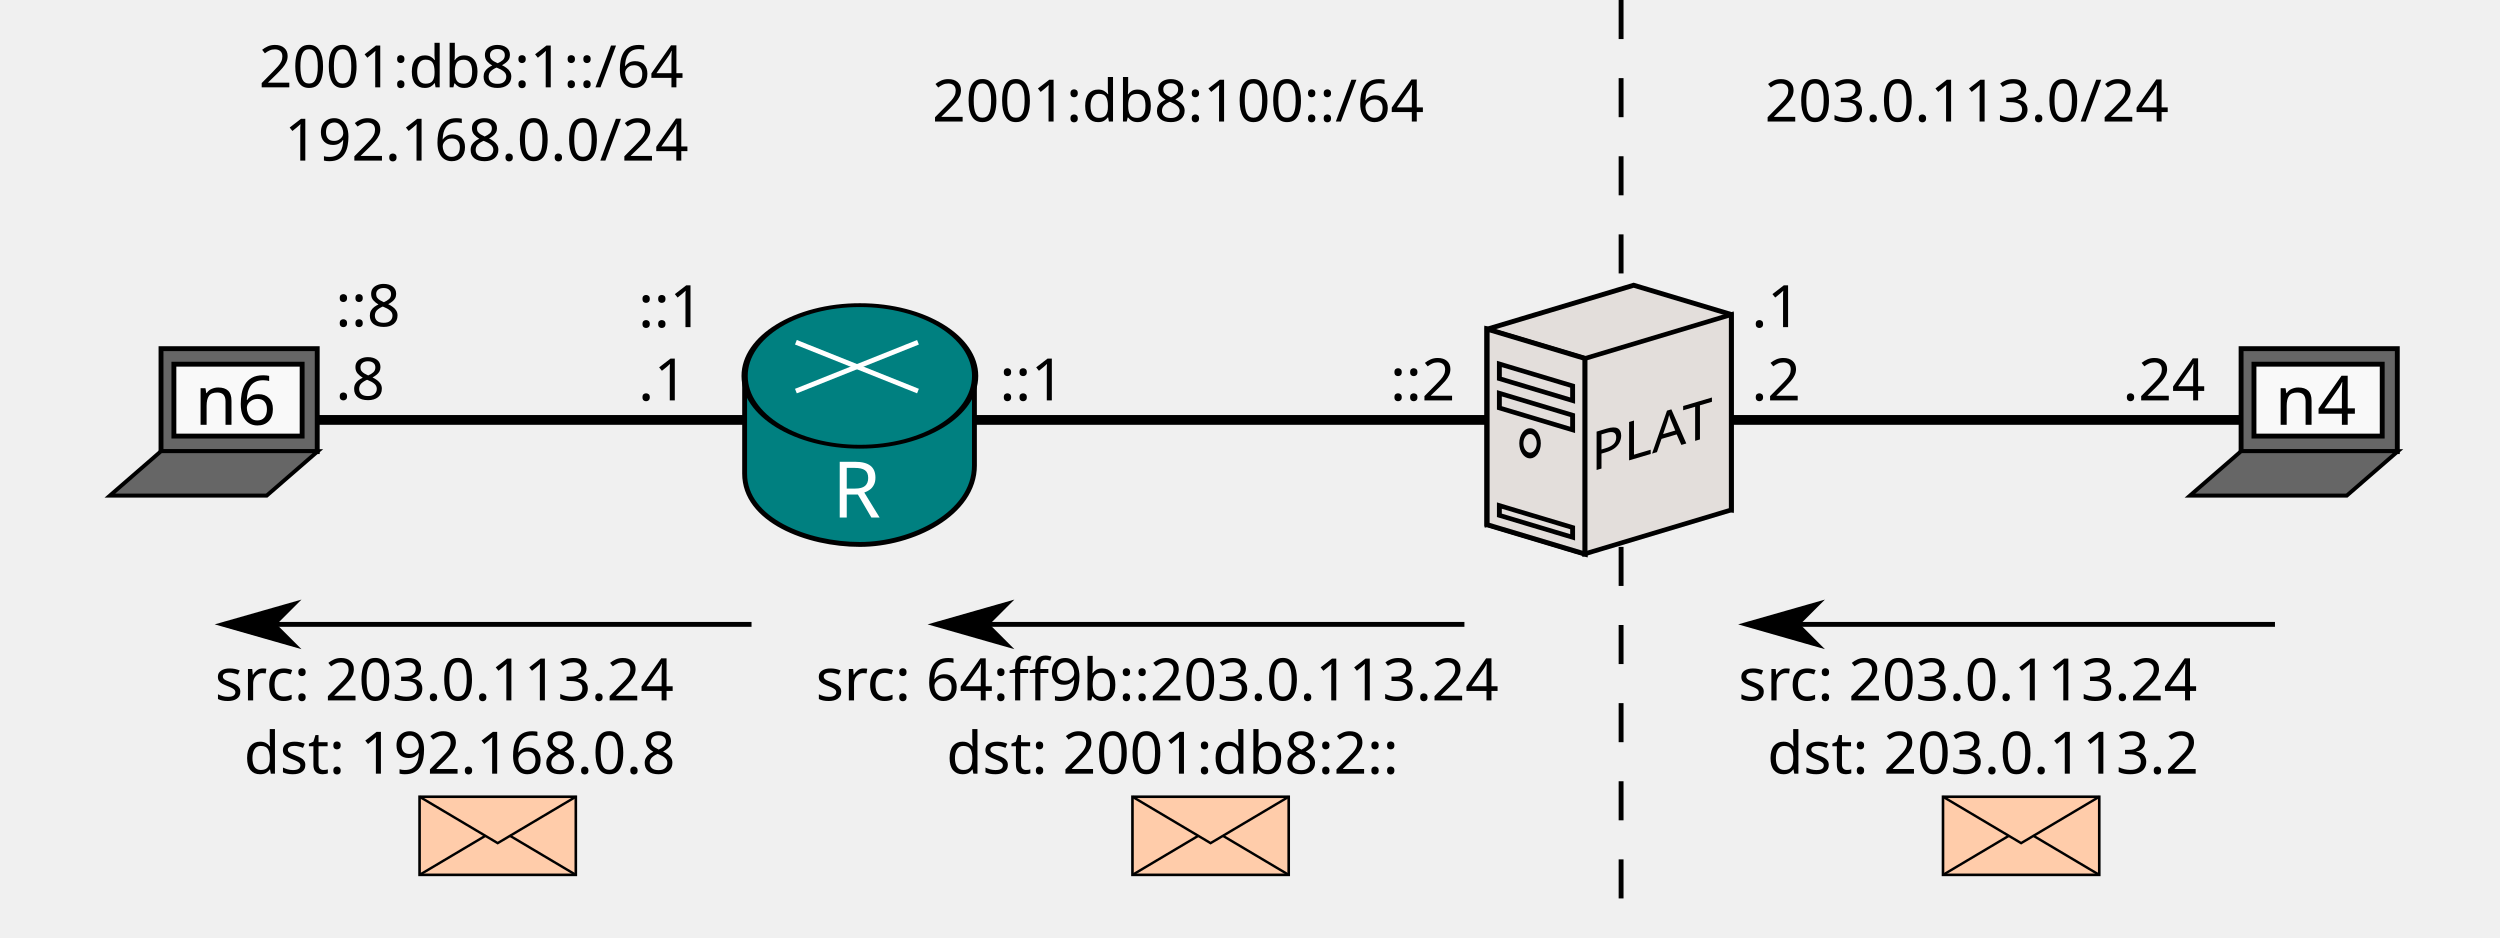
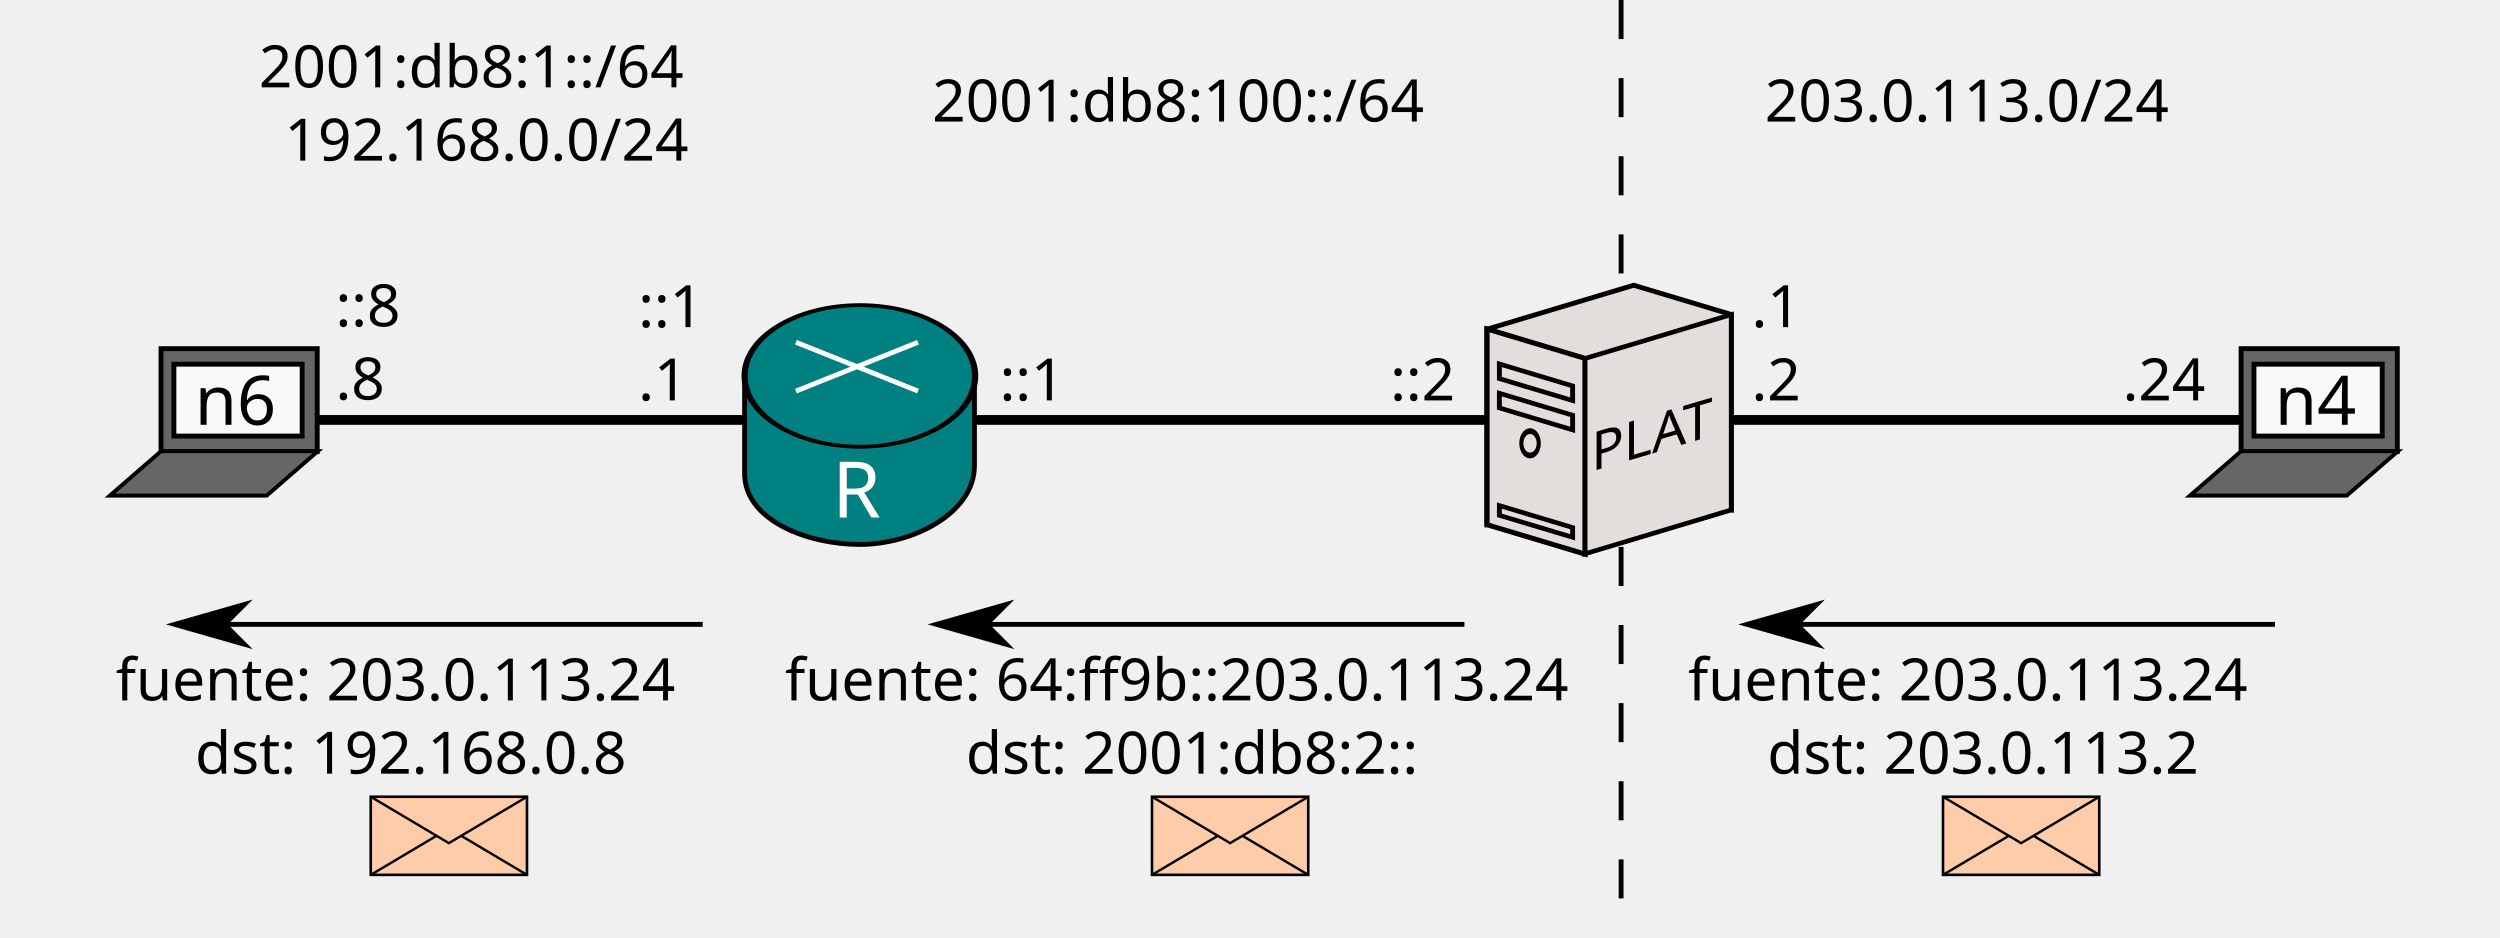
<svg xmlns="http://www.w3.org/2000/svg" xmlns:xlink="http://www.w3.org/1999/xlink" width="512" height="192" id="svg2" version="1.1">
  <defs id="defs4">
    <marker orient="auto" refY="0.0" refX="0.0" id="Arrow1Lstart" style="overflow:visible">
      <path id="path4007" d="M 0.0,0.0 L 5.0,-5.0 L -12.5,0.0 L 5.0,5.0 L 0.0,0.0 z " style="fill-rule:evenodd;stroke:#000000;stroke-width:1.0pt" transform="scale(0.8) translate(12.5,0)" />
    </marker>
    <marker orient="auto" refY="0" refX="0" id="Arrow2Lend" style="overflow:visible">
      <path id="path4784" style="fill-rule:evenodd;stroke-width:0.625;stroke-linejoin:round" d="M 8.719,4.034 -2.207,0.016 8.719,-4.002 c -1.745,2.372 -1.735,5.617 -6e-7,8.035 z" transform="matrix(-1.1,0,0,-1.1,-1.1,0)" />
    </marker>
  </defs>
  <g id="layer1" transform="translate(0,-860.3622)" style="display:inline">
    <path style="fill:none;stroke:#000000;stroke-width:2;stroke-linecap:butt;stroke-linejoin:miter;stroke-opacity:1;stroke-miterlimit:4;stroke-dasharray:none" d="m 48,946.362 424,0" id="path3823" />
    <path style="fill:none;stroke:#000000;stroke-width:1;stroke-linecap:butt;stroke-linejoin:miter;stroke-miterlimit:4;stroke-opacity:1;stroke-dasharray:8, 8;stroke-dashoffset:0" d="m 332,860.362 0,192" id="path3076" />
    <g id="g3150" transform="translate(-120,173.0938)">
      <path id="path3789" d="m 272.5,764.425 0,19.844 c 0,9.528 12.858,14.5 23.594,14.5 10.735,0 23.469,-6.296 23.469,-16.156 l 0,-18.188 z" style="fill:#008080;stroke:#000000;stroke-width:1;stroke-miterlimit:4;stroke-opacity:1;stroke-dasharray:none" />
-       <path transform="matrix(0.4859544,0,0,0.2985185,260.004,694.0408)" d="m 122.857,235.219 c 0,26.825 -21.746,48.571 -48.571,48.571 -26.825,0 -48.571,-21.746 -48.571,-48.571 0,-26.825 21.746,-48.571 48.571,-48.571 26.825,0 48.571,21.746 48.571,48.571 z" id="path3771" style="fill:#008080;stroke:#000000;stroke-width:2.626;stroke-miterlimit:4;stroke-opacity:1;stroke-dasharray:none" />
+       <path transform="matrix(0.4859544,0,0,0.2985185,260.004,694.0408)" d="m 122.857,235.219 a 48.571,48.571 0 0 1 -48.571,48.571 48.571,48.571 0 0 1 -48.571,-48.571 48.571,48.571 0 0 1 48.571,-48.571 48.571,48.571 0 0 1 48.571,48.571 z" id="path3771" style="fill:#008080;stroke:#000000;stroke-width:2.626;stroke-miterlimit:4;stroke-opacity:1;stroke-dasharray:none" />
      <path id="path3800" d="m 283,757.362 25,10" style="fill:none;stroke:#ffffff;stroke-width:1px;stroke-linecap:butt;stroke-linejoin:miter;stroke-opacity:1" />
      <path id="path3802" d="m 308,757.362 -25,10" style="fill:none;stroke:#ffffff;stroke-width:1px;stroke-linecap:butt;stroke-linejoin:miter;stroke-opacity:1" />
    </g>
    <text xml:space="preserve" style="font-size:16px;font-style:normal;font-weight:normal;line-height:125%;letter-spacing:0px;word-spacing:0px;fill:#ffffff;fill-opacity:1;stroke:none;font-family:Sans" x="170.43" y="966.362" id="text3019">
      <tspan id="tspan3021" x="170.43" y="966.362">R</tspan>
    </text>
    <g id="g3141" style="display:inline" transform="matrix(0.7270794,0,0,0.7270794,12.98127,140.8063)">
      <rect style="fill:#666666;stroke:#000000;stroke-width:1.375;stroke-miterlimit:4;stroke-dasharray:none" id="rect3143" width="44" height="29" x="27.5" y="163.5" transform="translate(0,924.3622)" />
      <rect style="fill:#666666;stroke:#000000;stroke-width:1.699;stroke-miterlimit:4;stroke-dasharray:none" id="rect3145" width="44.176" height="19.089" x="1313.716" y="1703.361" transform="matrix(1,0,-0.7551013,0.6556081,0,0)" />
      <rect transform="translate(0,924.3622)" style="fill:#f9f9f9;stroke:#000000;stroke-width:1.375;stroke-miterlimit:4;stroke-dasharray:none" id="rect3147" width="36.125" height="20.25" x="31.125" y="167.875" />
    </g>
    <text xml:space="preserve" style="font-size:14px;font-style:normal;font-weight:normal;line-height:125%;letter-spacing:0px;word-spacing:0px;fill:#000000;fill-opacity:1;stroke:none;font-family:Sans" x="39.891" y="947.362" id="text3023">
      <tspan id="tspan3025" x="39.891" y="947.362">n6</tspan>
    </text>
    <g id="use3037" style="display:inline" transform="translate(304.5723,724.1521)">
      <path style="fill:#e3dedb;stroke:#000000;stroke-width:1;stroke-miterlimit:4;stroke-opacity:1;stroke-dasharray:none;stroke-dashoffset:0;display:inline" d="m 30,194.625 -30,9 0,40 30,-9 20,6 0,-40 -20,-6 z" id="path3046" />
      <rect style="fill:#ffe680;stroke:#000000;stroke-width:1.145;stroke-miterlimit:4;stroke-opacity:1;stroke-dasharray:none;stroke-dashoffset:0;display:inline" id="rect3048" width="20" height="40" x="0" y="1000" transform="matrix(1,0.3,0,1,0,-796.3622)" />
      <rect transform="matrix(1,-0.3,0,1,0,-796.3622)" y="1012" x="20" height="40" width="30" id="rect3050" style="fill:#e3dedb;stroke:#000000;stroke-width:1;stroke-miterlimit:4;stroke-opacity:1;stroke-dasharray:none;stroke-dashoffset:0;display:inline" />
      <rect transform="matrix(1,0.3,0,1,0,-796.3622)" y="1000" x="0" height="40" width="20" id="rect3052" style="fill:#e3dedb;stroke:#000000;stroke-width:1;stroke-miterlimit:4;stroke-opacity:1;stroke-dasharray:none;stroke-dashoffset:0;display:inline" />
      <rect style="fill:none;stroke:#000000;stroke-width:1;stroke-miterlimit:4;stroke-opacity:1;stroke-dasharray:none;stroke-dashoffset:0;display:inline" id="rect3054" width="15" height="3" x="2.5" y="210" transform="matrix(1,0.3,0,1,0,0)" />
      <rect transform="matrix(1,0.3,0,1,0,0)" y="216" x="2.5" height="3" width="15" id="rect3056" style="fill:none;stroke:#000000;stroke-width:1;stroke-miterlimit:4;stroke-opacity:1;stroke-dasharray:none;stroke-dashoffset:0;display:inline" />
      <rect style="fill:none;stroke:#000000;stroke-width:1;stroke-miterlimit:4;stroke-opacity:1;stroke-dasharray:none;stroke-dashoffset:0;display:inline" id="rect3058" width="15" height="2" x="2.5" y="239" transform="matrix(1,0.3,0,1,0,0)" />
-       <path style="fill:none;stroke:#000000;stroke-width:1.184;stroke-miterlimit:4;stroke-opacity:1;stroke-dasharray:none;stroke-dashoffset:0" id="path3060" d="m 12,227 c 0,1.381 -1.119,2.5 -2.5,2.5 -1.381,0 -2.5,-1.119 -2.5,-2.5 0,-1.381 1.119,-2.5 2.5,-2.5 1.381,0 2.5,1.119 2.5,2.5 z" transform="matrix(0.7130212,0,0,1,2.008852,0)" />
+       <path style="fill:none;stroke:#000000;stroke-width:1.184;stroke-miterlimit:4;stroke-opacity:1;stroke-dasharray:none;stroke-dashoffset:0" id="path3060" d="M 12,227 A 2.5,2.5 0 0 1 9.5,229.5 2.5,2.5 0 0 1 7,227 2.5,2.5 0 0 1 9.5,224.5 2.5,2.5 0 0 1 12,227 Z" transform="matrix(0.7130212,0,0,1,2.008852,0)" />
    </g>
    <use x="0" y="0" xlink:href="#g3141" id="use3051" transform="translate(426,0)" width="512" height="256" />
    <text id="text3053" y="947.362" x="465.891" style="font-size:14px;font-style:normal;font-weight:normal;line-height:125%;letter-spacing:0px;word-spacing:0px;fill:#000000;fill-opacity:1;stroke:none;font-family:Sans" xml:space="preserve">
      <tspan y="947.362" x="465.891" id="tspan3055">n4</tspan>
    </text>
    <flowRoot xml:space="preserve" id="flowRoot3068" style="font-size:12px;font-style:normal;font-weight:normal;line-height:125%;letter-spacing:0px;word-spacing:0px;fill:#000000;fill-opacity:1;stroke:none;font-family:Sans" transform="translate(0,796.3622)">
      <flowRegion id="flowRegion3070">
        <rect id="rect3072" width="198.741" height="116.942" x="13.33" y="-59.077" />
      </flowRegion>
      <flowPara id="flowPara3074" />
    </flowRoot>
    <text xml:space="preserve" style="font-size:12px;font-style:normal;font-weight:normal;text-align:center;line-height:125%;letter-spacing:0px;word-spacing:0px;text-anchor:middle;fill:#000000;fill-opacity:1;stroke:none;font-family:Sans" x="107.438" y="878.249" id="text3028">
      <tspan id="tspan3030" x="107.438" y="878.249">2001:db8:1::/64</tspan>
      <tspan x="107.438" y="893.249" id="tspan3032">192.168.0.0/24</tspan>
    </text>
    <text xml:space="preserve" style="font-size:12px;font-style:normal;font-weight:normal;line-height:125%;letter-spacing:0px;word-spacing:0px;fill:#000000;fill-opacity:1;stroke:none;font-family:Sans" x="68.717" y="927.192" id="text3034">
      <tspan id="tspan3036" x="68.717" y="927.192">::8</tspan>
      <tspan x="68.717" y="942.192" id="tspan3038">.8</tspan>
    </text>
    <text xml:space="preserve" style="font-size:12px;font-style:normal;font-weight:normal;line-height:125%;letter-spacing:0px;word-spacing:0px;fill:#000000;fill-opacity:1;stroke:none;font-family:Sans" x="130.717" y="927.362" id="text3040">
      <tspan id="tspan3042" x="130.717" y="927.362">::1</tspan>
      <tspan x="130.717" y="942.362" id="tspan3044">.1</tspan>
    </text>
    <text id="text3046" y="885.249" x="249.078" style="font-size:12px;font-style:normal;font-weight:normal;text-align:center;line-height:125%;letter-spacing:0px;word-spacing:0px;text-anchor:middle;fill:#000000;fill-opacity:1;stroke:none;font-family:Sans" xml:space="preserve">
      <tspan id="tspan3050" y="885.249" x="249.078">2001:db8:100::/64</tspan>
    </text>
    <text xml:space="preserve" style="font-size:12px;font-style:normal;font-weight:normal;line-height:125%;letter-spacing:0px;word-spacing:0px;fill:#000000;fill-opacity:1;stroke:none;font-family:Sans" x="361.428" y="885.249" id="text3054">
      <tspan id="tspan3056" x="361.428" y="885.249">203.0.113.0/24</tspan>
    </text>
    <text id="text3058" y="942.362" x="204.717" style="font-size:12px;font-style:normal;font-weight:normal;line-height:125%;letter-spacing:0px;word-spacing:0px;fill:#000000;fill-opacity:1;stroke:none;font-family:Sans" xml:space="preserve">
      <tspan id="tspan3062" y="942.362" x="204.717">::1</tspan>
    </text>
    <text xml:space="preserve" style="font-size:12px;font-style:normal;font-weight:normal;line-height:125%;letter-spacing:0px;word-spacing:0px;fill:#000000;fill-opacity:1;stroke:none;font-family:Sans" x="284.717" y="942.362" id="text3066">
      <tspan x="284.717" y="942.362" id="tspan3068">::2</tspan>
    </text>
    <text id="text3070" y="927.362" x="358.717" style="font-size:12px;font-style:normal;font-weight:normal;line-height:125%;letter-spacing:0px;word-spacing:0px;fill:#000000;fill-opacity:1;stroke:none;font-family:Sans" xml:space="preserve">
      <tspan id="tspan3072" y="927.362" x="358.717">.1</tspan>
      <tspan y="942.362" x="358.717" id="tspan3074">.2</tspan>
    </text>
    <text xml:space="preserve" style="font-size:12px;font-style:normal;font-weight:normal;line-height:125%;letter-spacing:0px;word-spacing:0px;fill:#000000;fill-opacity:1;stroke:none;font-family:Sans" x="434.717" y="942.362" id="text3076">
      <tspan id="tspan3080" x="434.717" y="942.362">.24</tspan>
    </text>
-     <path style="fill:none;stroke:#000000;stroke-width:1;stroke-linecap:butt;stroke-linejoin:miter;stroke-miterlimit:4;stroke-opacity:1;stroke-dasharray:none;marker-start:url(#Arrow1Lstart);marker-end:none;display:inline" d="m 45.913,988.234 108,0" id="path4243" />
-     <g style="display:inline" id="g3848" transform="matrix(0.5,0,0,0.5,85.92759,513.3536)">
-       <path id="rect3839" d="m 0,1020.362 64,0 0,32 -64,0 z" style="fill:#ffccaa;fill-opacity:1;stroke:#000000;stroke-width:1.071;stroke-miterlimit:4;stroke-opacity:1;stroke-dashoffset:0" />
+     <path style="display:inline;fill:none;stroke:#000000;stroke-width:1;stroke-linecap:butt;stroke-linejoin:miter;stroke-miterlimit:4;stroke-dasharray:none;stroke-opacity:1;marker-start:url(#Arrow1Lstart);marker-end:none" d="m 35.913,988.234 108,0" id="path4243" />
+     <g style="display:inline" id="g3848" transform="matrix(0.5,0,0,0.5,75.92759,513.3536)">
+       <path id="rect3839" d="m 0,1020.362 64,0 0,32 -64,0 z" style="fill:#ffccaa;fill-opacity:1;stroke:#000000;stroke-width:1.071;stroke-miterlimit:4;stroke-dashoffset:0;stroke-opacity:1" />
      <path transform="translate(0,540.3622)" id="path3841" d="m 0,480 32,19 32,-19" style="fill:none;stroke:#000000;stroke-width:1px;stroke-linecap:butt;stroke-linejoin:miter;stroke-opacity:1" />
      <path style="fill:none;stroke:#000000;stroke-width:1px;stroke-linecap:butt;stroke-linejoin:miter;stroke-opacity:1" d="m 0,1052.362 26.994,-16.027 m 10.027,0.01 L 64,1052.362" id="path3843" />
    </g>
-     <text xml:space="preserve" style="font-size:12px;font-style:normal;font-weight:normal;text-align:center;line-height:125%;letter-spacing:0px;word-spacing:0px;text-anchor:middle;fill:#000000;fill-opacity:1;stroke:none;display:inline;font-family:Sans" x="101.928" y="1003.803" id="text4233">
-       <tspan x="101.928" y="1003.803" id="tspan4241">src: 203.0.113.24</tspan>
-       <tspan x="101.928" y="1018.803" id="tspan3075">dst: 192.168.0.8</tspan>
+     <text xml:space="preserve" style="font-style:normal;font-weight:normal;font-size:12px;line-height:125%;font-family:Sans;text-align:center;letter-spacing:0px;word-spacing:0px;text-anchor:middle;display:inline;fill:#000000;fill-opacity:1;stroke:none" x="91.928" y="1003.803" id="text4233">
+       <tspan x="91.928" y="1003.803" id="tspan4241">fuente: 203.0.113.24</tspan>
+       <tspan x="91.928" y="1018.803" id="tspan3075">dst: 192.168.0.8</tspan>
    </text>
    <path id="path4449" d="m 191.913,988.234 108,0" style="fill:none;stroke:#000000;stroke-width:1;stroke-linecap:butt;stroke-linejoin:miter;stroke-miterlimit:4;stroke-opacity:1;stroke-dasharray:none;marker-start:url(#Arrow1Lstart);marker-end:none;display:inline" />
-     <text id="text4459" y="1003.803" x="247.928" style="font-size:12px;font-style:normal;font-weight:normal;text-align:center;line-height:125%;letter-spacing:0px;word-spacing:0px;text-anchor:middle;fill:#000000;fill-opacity:1;stroke:none;display:inline;font-family:Sans" xml:space="preserve">
-       <tspan id="tspan4461" y="1003.803" x="247.928">src: 64:ff9b::203.0.113.24</tspan>
-       <tspan id="tspan4463" y="1018.803" x="247.928">dst: 2001:db8:2::</tspan>
+     <text id="text4459" y="1003.803" x="251.928" style="font-style:normal;font-weight:normal;font-size:12px;line-height:125%;font-family:Sans;text-align:center;letter-spacing:0px;word-spacing:0px;text-anchor:middle;display:inline;fill:#000000;fill-opacity:1;stroke:none" xml:space="preserve">
+       <tspan id="tspan4461" y="1003.803" x="251.928">fuente: 64:ff9b::203.0.113.24</tspan>
+       <tspan id="tspan4463" y="1018.803" x="251.928">dst: 2001:db8:2::</tspan>
    </text>
    <path style="fill:none;stroke:#000000;stroke-width:1;stroke-linecap:butt;stroke-linejoin:miter;stroke-miterlimit:4;stroke-opacity:1;stroke-dasharray:none;marker-start:url(#Arrow1Lstart);marker-end:none;display:inline" d="m 357.913,988.234 108,0" id="path4465" />
-     <text xml:space="preserve" style="font-size:12px;font-style:normal;font-weight:normal;text-align:center;line-height:125%;letter-spacing:0px;word-spacing:0px;text-anchor:middle;fill:#000000;fill-opacity:1;stroke:none;display:inline;font-family:Sans" x="413.928" y="1003.803" id="text4475">
-       <tspan x="413.928" y="1003.803" id="tspan4477">src: 203.0.113.24</tspan>
+     <text xml:space="preserve" style="font-style:normal;font-weight:normal;font-size:12px;line-height:125%;font-family:Sans;text-align:center;letter-spacing:0px;word-spacing:0px;text-anchor:middle;display:inline;fill:#000000;fill-opacity:1;stroke:none" x="413.928" y="1003.803" id="text4475">
+       <tspan x="413.928" y="1003.803" id="tspan4477">fuente: 203.0.113.24</tspan>
      <tspan x="413.928" y="1018.803" id="tspan4479">dst: 203.0.113.2</tspan>
    </text>
-     <use x="0" y="0" xlink:href="#g3848" id="use4481" transform="translate(146,0)" width="512" height="192" />
-     <use x="0" y="0" xlink:href="#g3848" id="use4483" transform="translate(312,0)" width="512" height="192" />
+     <use x="0" y="0" xlink:href="#g3848" id="use4481" transform="translate(160,0)" width="512" height="192" />
+     <use x="0" y="0" xlink:href="#g3848" id="use4483" transform="translate(322,0)" width="512" height="192" />
    <text id="text3039-9" y="1053.328" x="325.92" style="font-size:11px;font-style:normal;font-weight:normal;line-height:125%;letter-spacing:0px;word-spacing:0px;fill:#000000;fill-opacity:1;stroke:none;display:inline;font-family:Sans" xml:space="preserve" transform="matrix(1,-0.2957697,0,1,0,0)">
      <tspan y="1053.328" x="325.92" id="tspan3041-0">PLAT</tspan>
    </text>
  </g>
</svg>
